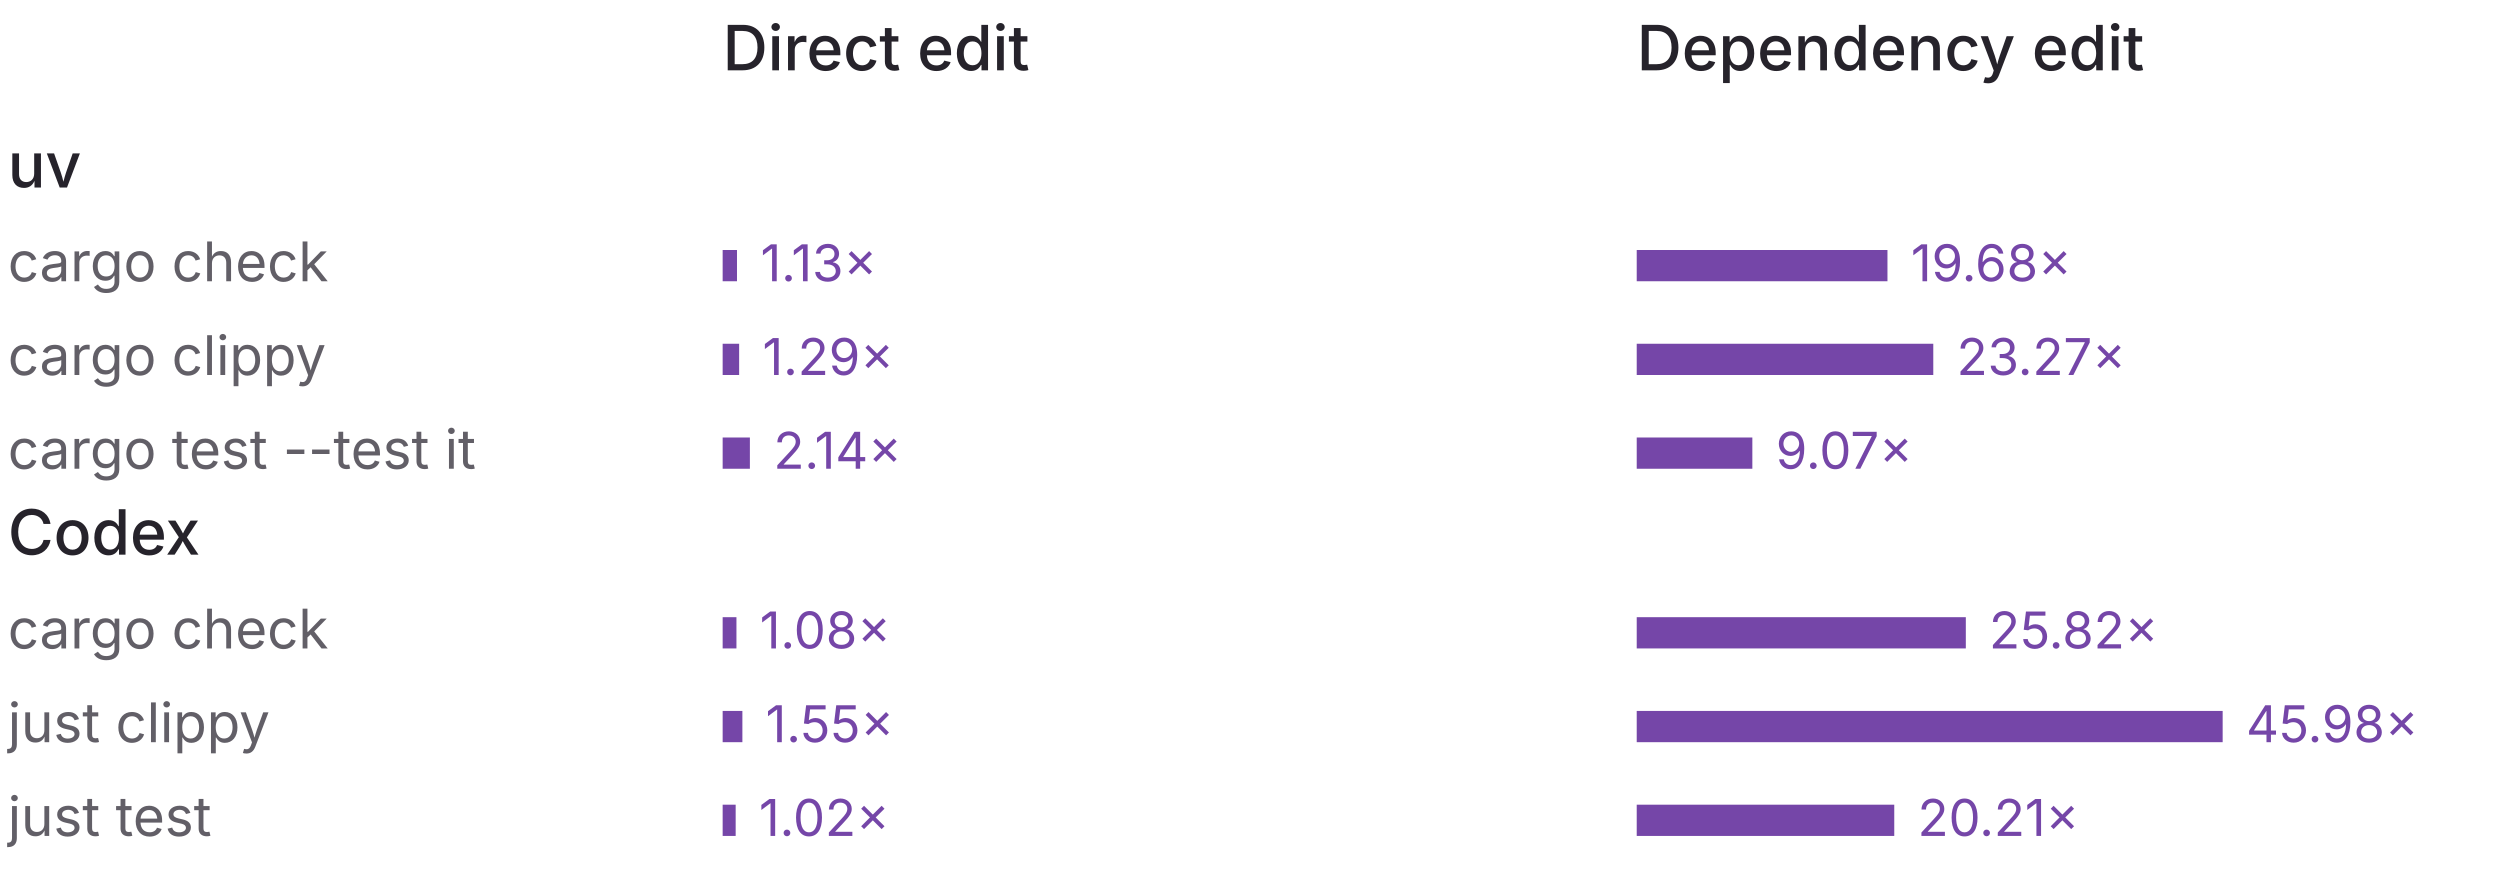
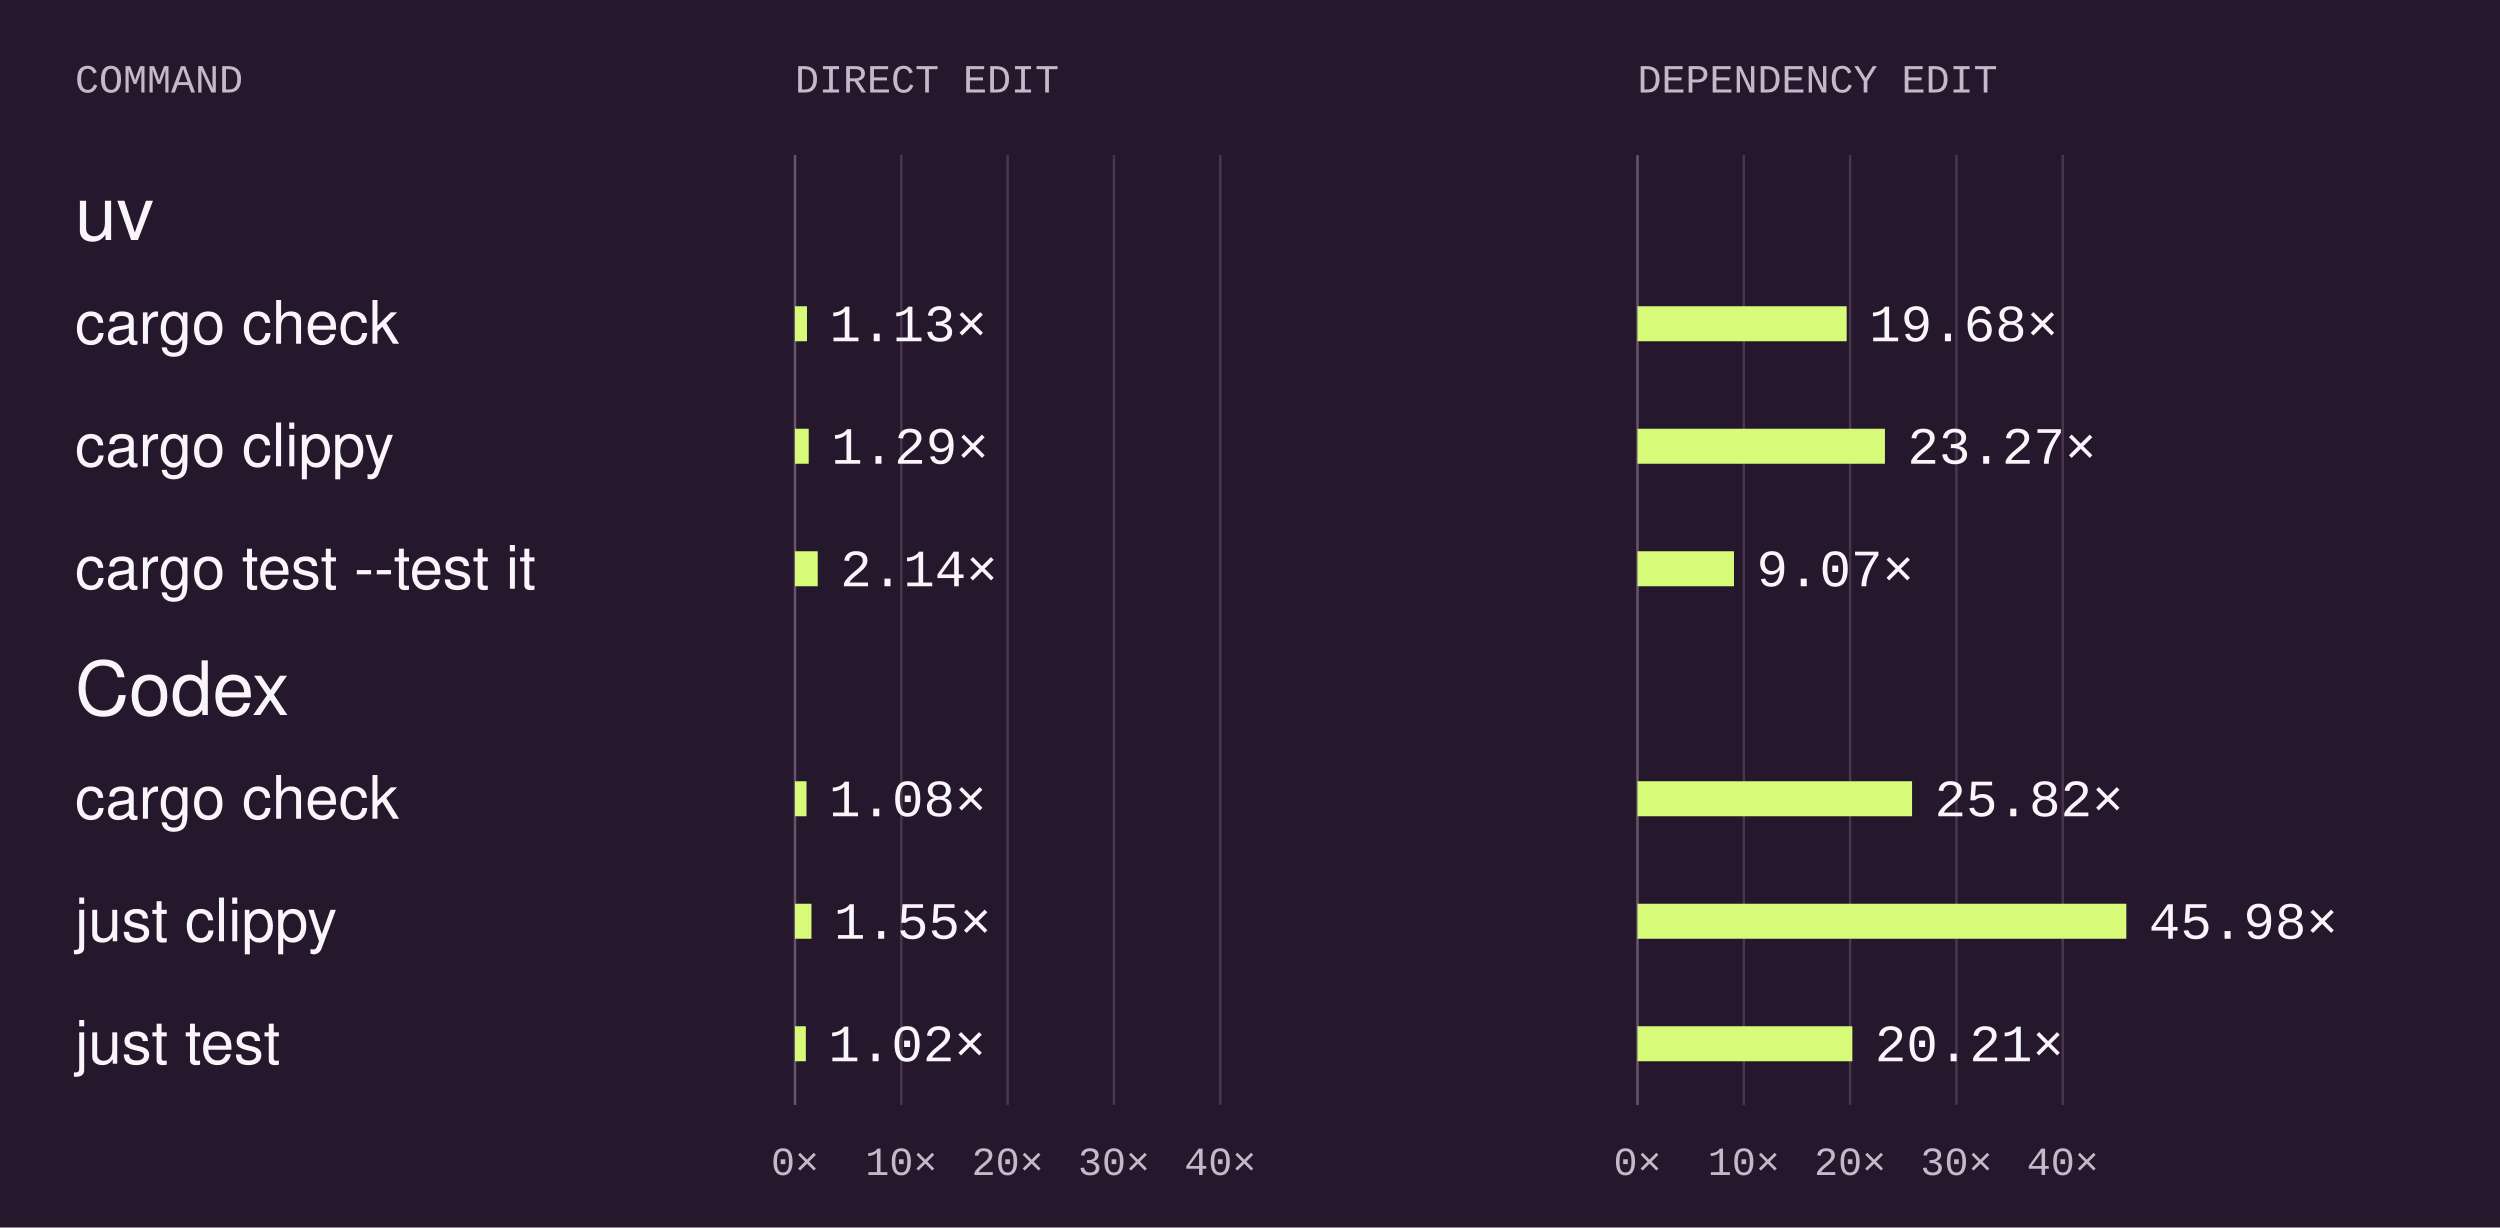
- <svg xmlns="http://www.w3.org/2000/svg" width="640" height="223" viewBox="0 0 640 223" role="img" aria-labelledby="title desc">
+ <svg xmlns="http://www.w3.org/2000/svg" width="1000" height="491" viewBox="0 0 1000 491" class="wide" role="img" aria-labelledby="title desc">
  <style>
- text { font: 14px -apple-system, BlinkMacSystemFont, "Segoe UI", sans-serif; fill: #26232b }
- .heading { font-size: 16px; font-weight: 550 }
- .label { fill: #625f67 }
- .value, .change { font-size: 13px; font-variant-numeric: tabular-nums }
- .change { fill: #625f67 }
- .rust { fill: #b8b8bd }
- .ohm { fill: #7546a8 }
- @media (prefers-color-scheme: dark) {
-   text { fill: #ece9ef }
-   .label, .change { fill: #c2bec6 }
-   .rust { fill: #88888e }
-   .ohm { fill: #c49aeb }
- }
+ .paper { fill: #25172c }
+ .grid { stroke: #49364e; stroke-width: 1 }
+ .zero { stroke: #66546d; stroke-width: 1 }
+ .rust { fill: #beb8c8 }
+ .ohm { fill: #d7fa79 }
+ text { fill: #faf5fb; font-family: "Helvetica Neue", Helvetica, Arial, sans-serif; -webkit-font-smoothing: antialiased }
+ .head, .tick, .value, .key { font-family: Menlo, Consolas, "Liberation Mono", monospace }
+ .head, .tick, .key { fill: #c6b8cb }
+ .head, .tick { font-size: 16px }
+ .key { font-size: 14px }
+ .name { font-weight: 500; font-size: 30px }
+ .command { font-size: 24px }
+ .value { font-size: 21px; font-variant-numeric: tabular-nums }
+ .stat { fill: #d7fa79; font-weight: 500; font-size: 29px }
+ .slower { fill: #faf5fb }
+ .compact .head, .compact .tick { font-size: 10px }
+ .compact .key { font-size: 11px }
+ .compact .name { font-size: 17px }
+ .compact .command, .compact .value { font-size: 13px }
+ .compact .stat { font-size: 16px }
</style>
-   <text x="185.0" y="18" class="heading" text-anchor="start">Direct edit</text>
-   <text x="419.0" y="18" class="heading" text-anchor="start">Dependency edit</text>
-   <text x="2.0" y="48" class="heading" text-anchor="start">uv</text>
-   <text x="2.0" y="72" class="label" text-anchor="start">cargo check</text>
-   <rect x="185" y="64" width="3.67" height="8" class="ohm" />
-   <text x="194.7" y="72" class="value ohm" text-anchor="start">1.13×</text>
-   <rect x="419" y="64" width="64.19" height="8" class="ohm" />
-   <text x="489.2" y="72" class="value ohm" text-anchor="start">19.68×</text>
-   <text x="2.0" y="96" class="label" text-anchor="start">cargo clippy</text>
-   <rect x="185" y="88" width="4.22" height="8" class="ohm" />
-   <text x="195.2" y="96" class="value ohm" text-anchor="start">1.29×</text>
-   <rect x="419" y="88" width="75.92" height="8" class="ohm" />
-   <text x="500.9" y="96" class="value ohm" text-anchor="start">23.27×</text>
-   <text x="2.0" y="120" class="label" text-anchor="start">cargo test --test it</text>
-   <rect x="185" y="112" width="6.97" height="8" class="ohm" />
-   <text x="198.0" y="120" class="value ohm" text-anchor="start">2.14×</text>
-   <rect x="419" y="112" width="29.60" height="8" class="ohm" />
-   <text x="454.6" y="120" class="value ohm" text-anchor="start">9.07×</text>
-   <text x="2.0" y="142" class="heading" text-anchor="start">Codex</text>
-   <text x="2.0" y="166" class="label" text-anchor="start">cargo check</text>
-   <rect x="185" y="158" width="3.53" height="8" class="ohm" />
-   <text x="194.5" y="166" class="value ohm" text-anchor="start">1.08×</text>
-   <rect x="419" y="158" width="84.25" height="8" class="ohm" />
-   <text x="509.2" y="166" class="value ohm" text-anchor="start">25.82×</text>
-   <text x="2.0" y="190" class="label" text-anchor="start">just clippy</text>
-   <rect x="185" y="182" width="5.05" height="8" class="ohm" />
-   <text x="196.0" y="190" class="value ohm" text-anchor="start">1.55×</text>
-   <rect x="419" y="182" width="150.00" height="8" class="ohm" />
-   <text x="575.0" y="190" class="value ohm" text-anchor="start">45.98×</text>
-   <text x="2.0" y="214" class="label" text-anchor="start">just test</text>
-   <rect x="185" y="206" width="3.33" height="8" class="ohm" />
-   <text x="194.3" y="214" class="value ohm" text-anchor="start">1.02×</text>
-   <rect x="419" y="206" width="65.93" height="8" class="ohm" />
-   <text x="490.9" y="214" class="value ohm" text-anchor="start">20.21×</text>
+   <rect width="100%" height="100%" class="paper" />
+   <text x="30.00" y="37" class="head" text-anchor="start">COMMAND</text>
+   <text x="318.00" y="37" class="head" text-anchor="start">DIRECT EDIT</text>
+   <path d="M318.00 62V442" class="zero" />
+   <text x="318.00" y="470" class="tick" text-anchor="middle">0×</text>
+   <path d="M360.53 62V442" class="grid" />
+   <text x="360.53" y="470" class="tick" text-anchor="middle">10×</text>
+   <path d="M403.05 62V442" class="grid" />
+   <text x="403.05" y="470" class="tick" text-anchor="middle">20×</text>
+   <path d="M445.58 62V442" class="grid" />
+   <text x="445.58" y="470" class="tick" text-anchor="middle">30×</text>
+   <path d="M488.11 62V442" class="grid" />
+   <text x="488.11" y="470" class="tick" text-anchor="middle">40×</text>
+   <text x="655.00" y="37" class="head" text-anchor="start">DEPENDENCY EDIT</text>
+   <path d="M655.00 62V442" class="zero" />
+   <text x="655.00" y="470" class="tick" text-anchor="middle">0×</text>
+   <path d="M697.53 62V442" class="grid" />
+   <text x="697.53" y="470" class="tick" text-anchor="middle">10×</text>
+   <path d="M740.05 62V442" class="grid" />
+   <text x="740.05" y="470" class="tick" text-anchor="middle">20×</text>
+   <path d="M782.58 62V442" class="grid" />
+   <text x="782.58" y="470" class="tick" text-anchor="middle">30×</text>
+   <path d="M825.11 62V442" class="grid" />
+   <text x="825.11" y="470" class="tick" text-anchor="middle">40×</text>
+   <text x="30.00" y="96" class="name" text-anchor="start">uv</text>
+   <text x="30.00" y="137.5" class="command" text-anchor="start">cargo check</text>
+   <rect x="318.00" y="122.50" width="4.79" height="14" class="ohm" />
+   <text x="331.79" y="136.5" class="value" text-anchor="start">1.13×</text>
+   <rect x="655.00" y="122.50" width="83.67" height="14" class="ohm" />
+   <text x="747.67" y="136.5" class="value" text-anchor="start">19.68×</text>
+   <text x="30.00" y="186.5" class="command" text-anchor="start">cargo clippy</text>
+   <rect x="318.00" y="171.50" width="5.49" height="14" class="ohm" />
+   <text x="332.49" y="185.5" class="value" text-anchor="start">1.29×</text>
+   <rect x="655.00" y="171.50" width="98.97" height="14" class="ohm" />
+   <text x="762.97" y="185.5" class="value" text-anchor="start">23.27×</text>
+   <text x="30.00" y="235.5" class="command" text-anchor="start">cargo test --test it</text>
+   <rect x="318.00" y="220.50" width="9.09" height="14" class="ohm" />
+   <text x="336.09" y="234.5" class="value" text-anchor="start">2.14×</text>
+   <rect x="655.00" y="220.50" width="38.59" height="14" class="ohm" />
+   <text x="702.59" y="234.5" class="value" text-anchor="start">9.07×</text>
+   <text x="30.00" y="286" class="name" text-anchor="start">Codex</text>
+   <text x="30.00" y="327.5" class="command" text-anchor="start">cargo check</text>
+   <rect x="318.00" y="312.50" width="4.60" height="14" class="ohm" />
+   <text x="331.60" y="326.5" class="value" text-anchor="start">1.08×</text>
+   <rect x="655.00" y="312.50" width="109.82" height="14" class="ohm" />
+   <text x="773.82" y="326.5" class="value" text-anchor="start">25.82×</text>
+   <text x="30.00" y="376.5" class="command" text-anchor="start">just clippy</text>
+   <rect x="318.00" y="361.50" width="6.58" height="14" class="ohm" />
+   <text x="333.58" y="375.5" class="value" text-anchor="start">1.55×</text>
+   <rect x="655.00" y="361.50" width="195.53" height="14" class="ohm" />
+   <text x="859.53" y="375.5" class="value" text-anchor="start">45.98×</text>
+   <text x="30.00" y="425.5" class="command" text-anchor="start">just test</text>
+   <rect x="318.00" y="410.50" width="4.34" height="14" class="ohm" />
+   <text x="331.34" y="424.5" class="value" text-anchor="start">1.02×</text>
+   <rect x="655.00" y="410.50" width="85.94" height="14" class="ohm" />
+   <text x="749.94" y="424.5" class="value" text-anchor="start">20.21×</text>
</svg>
